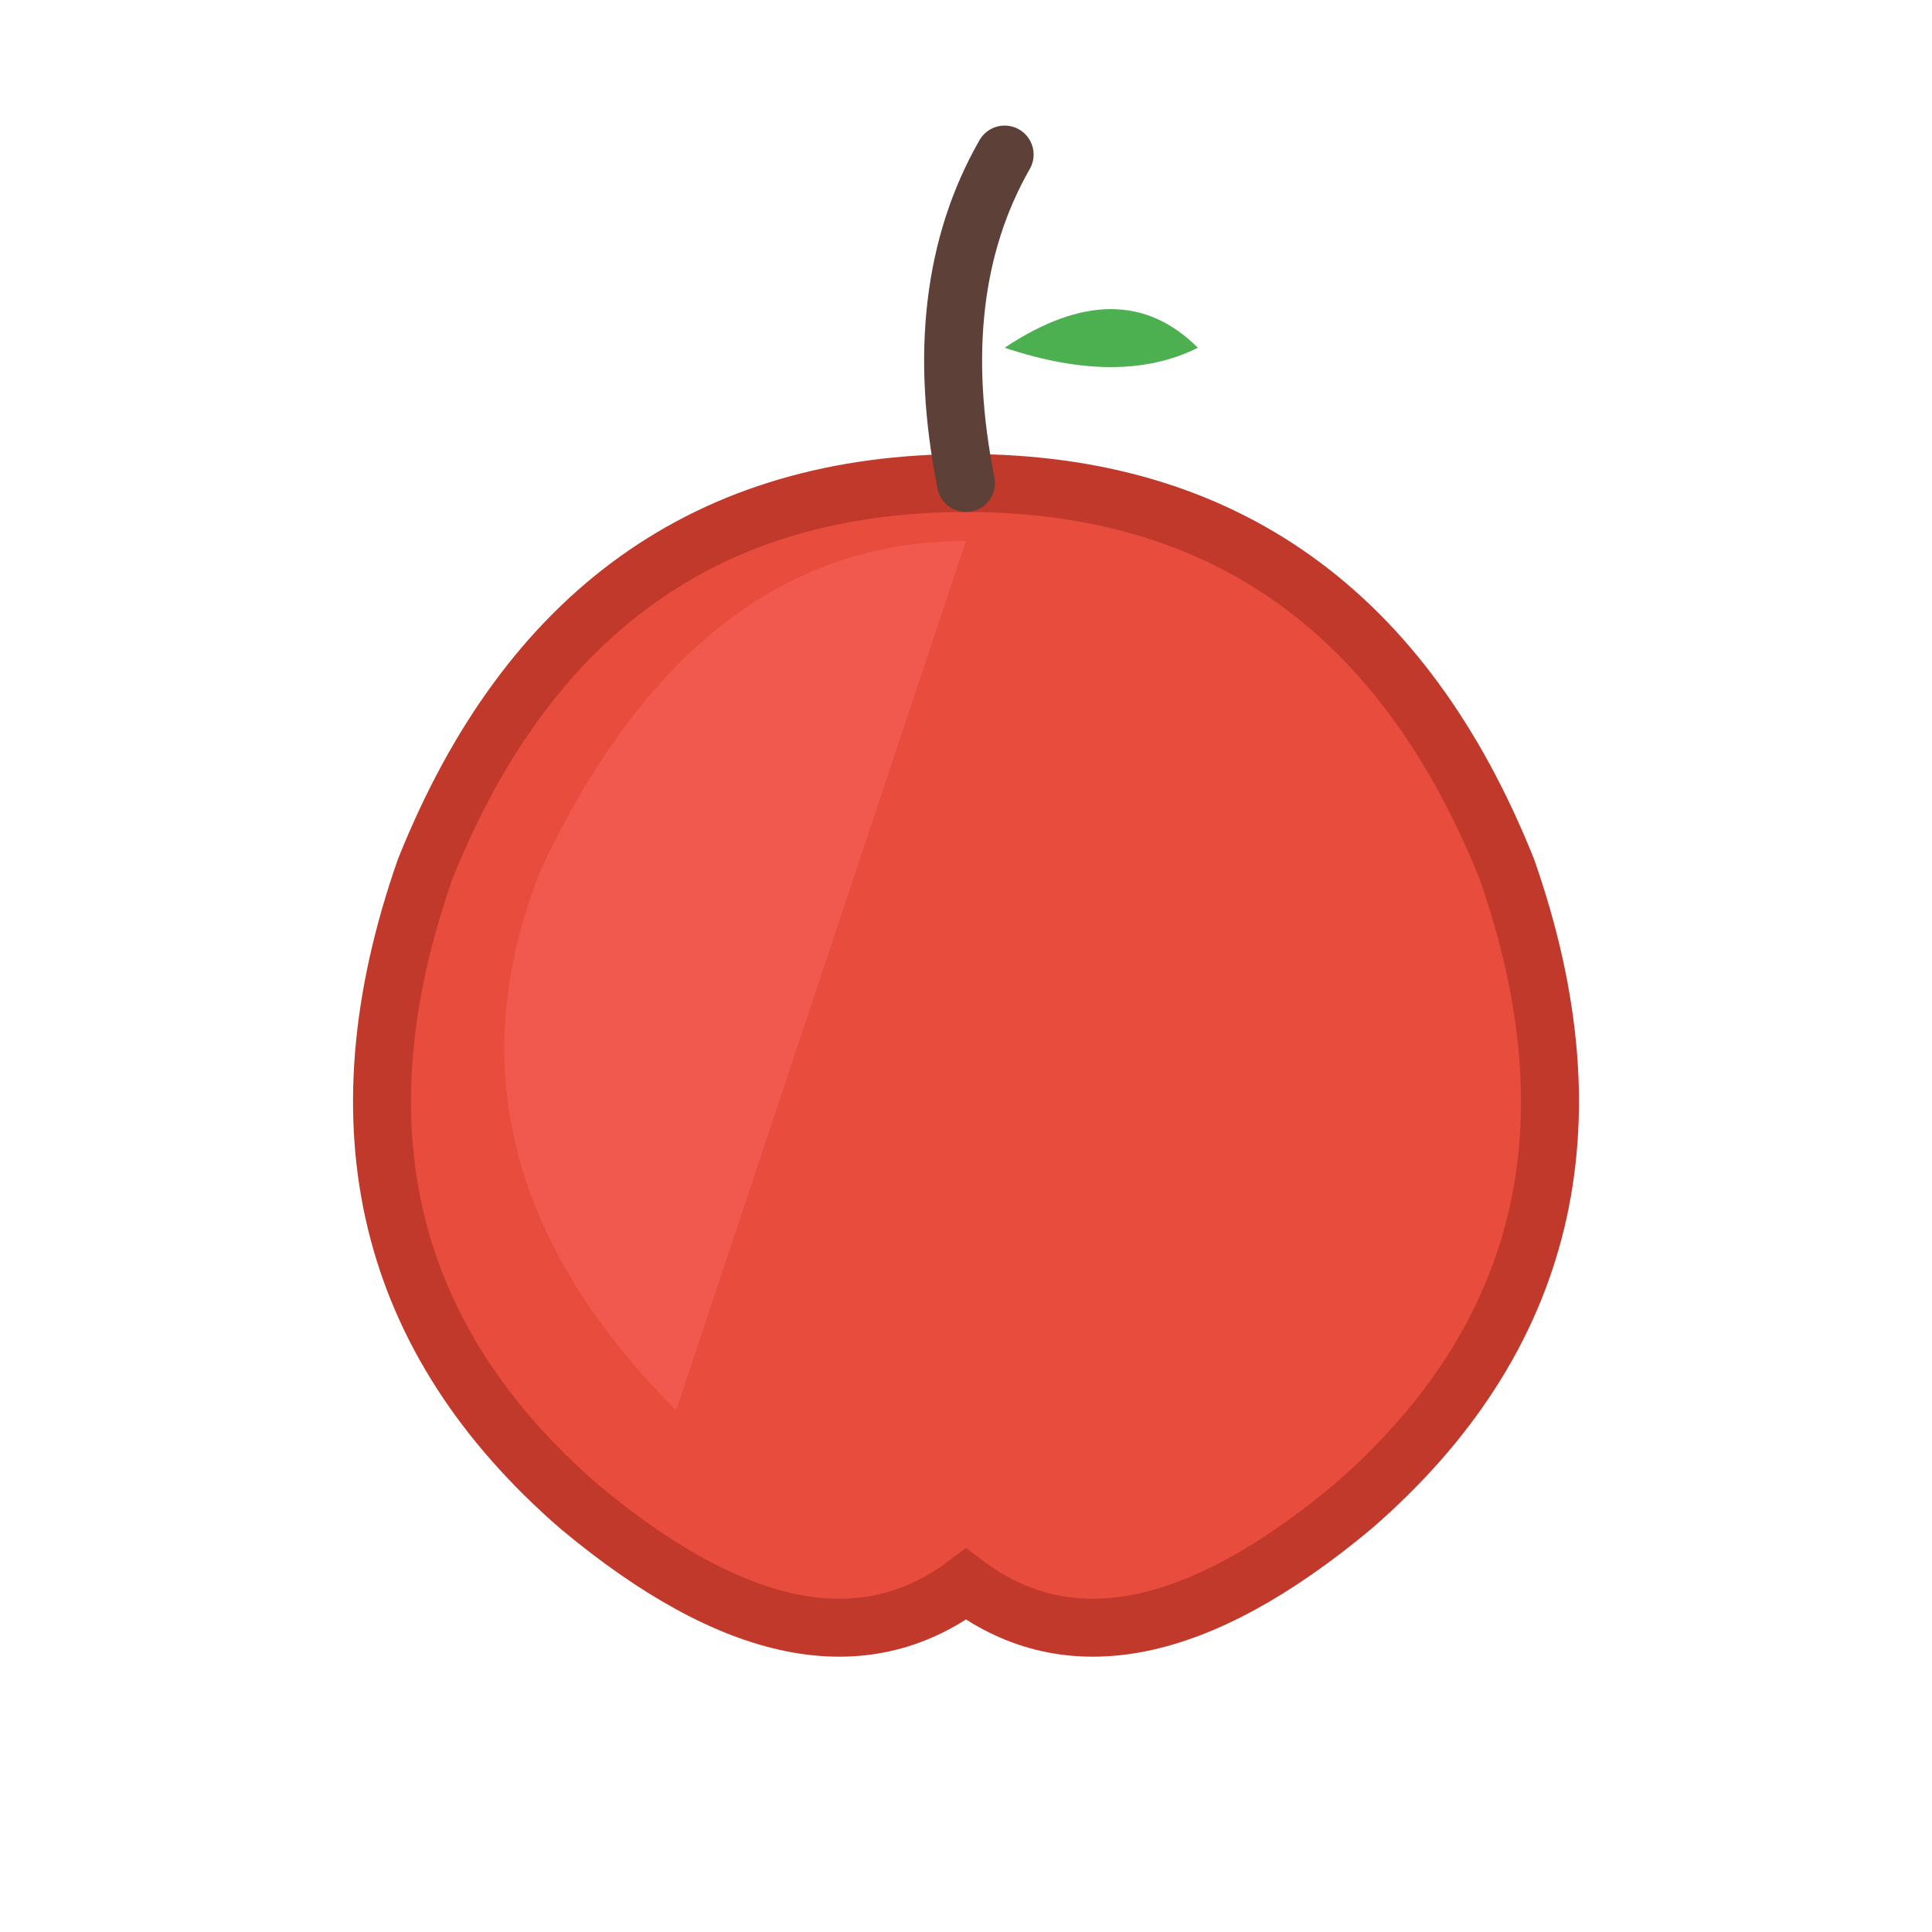
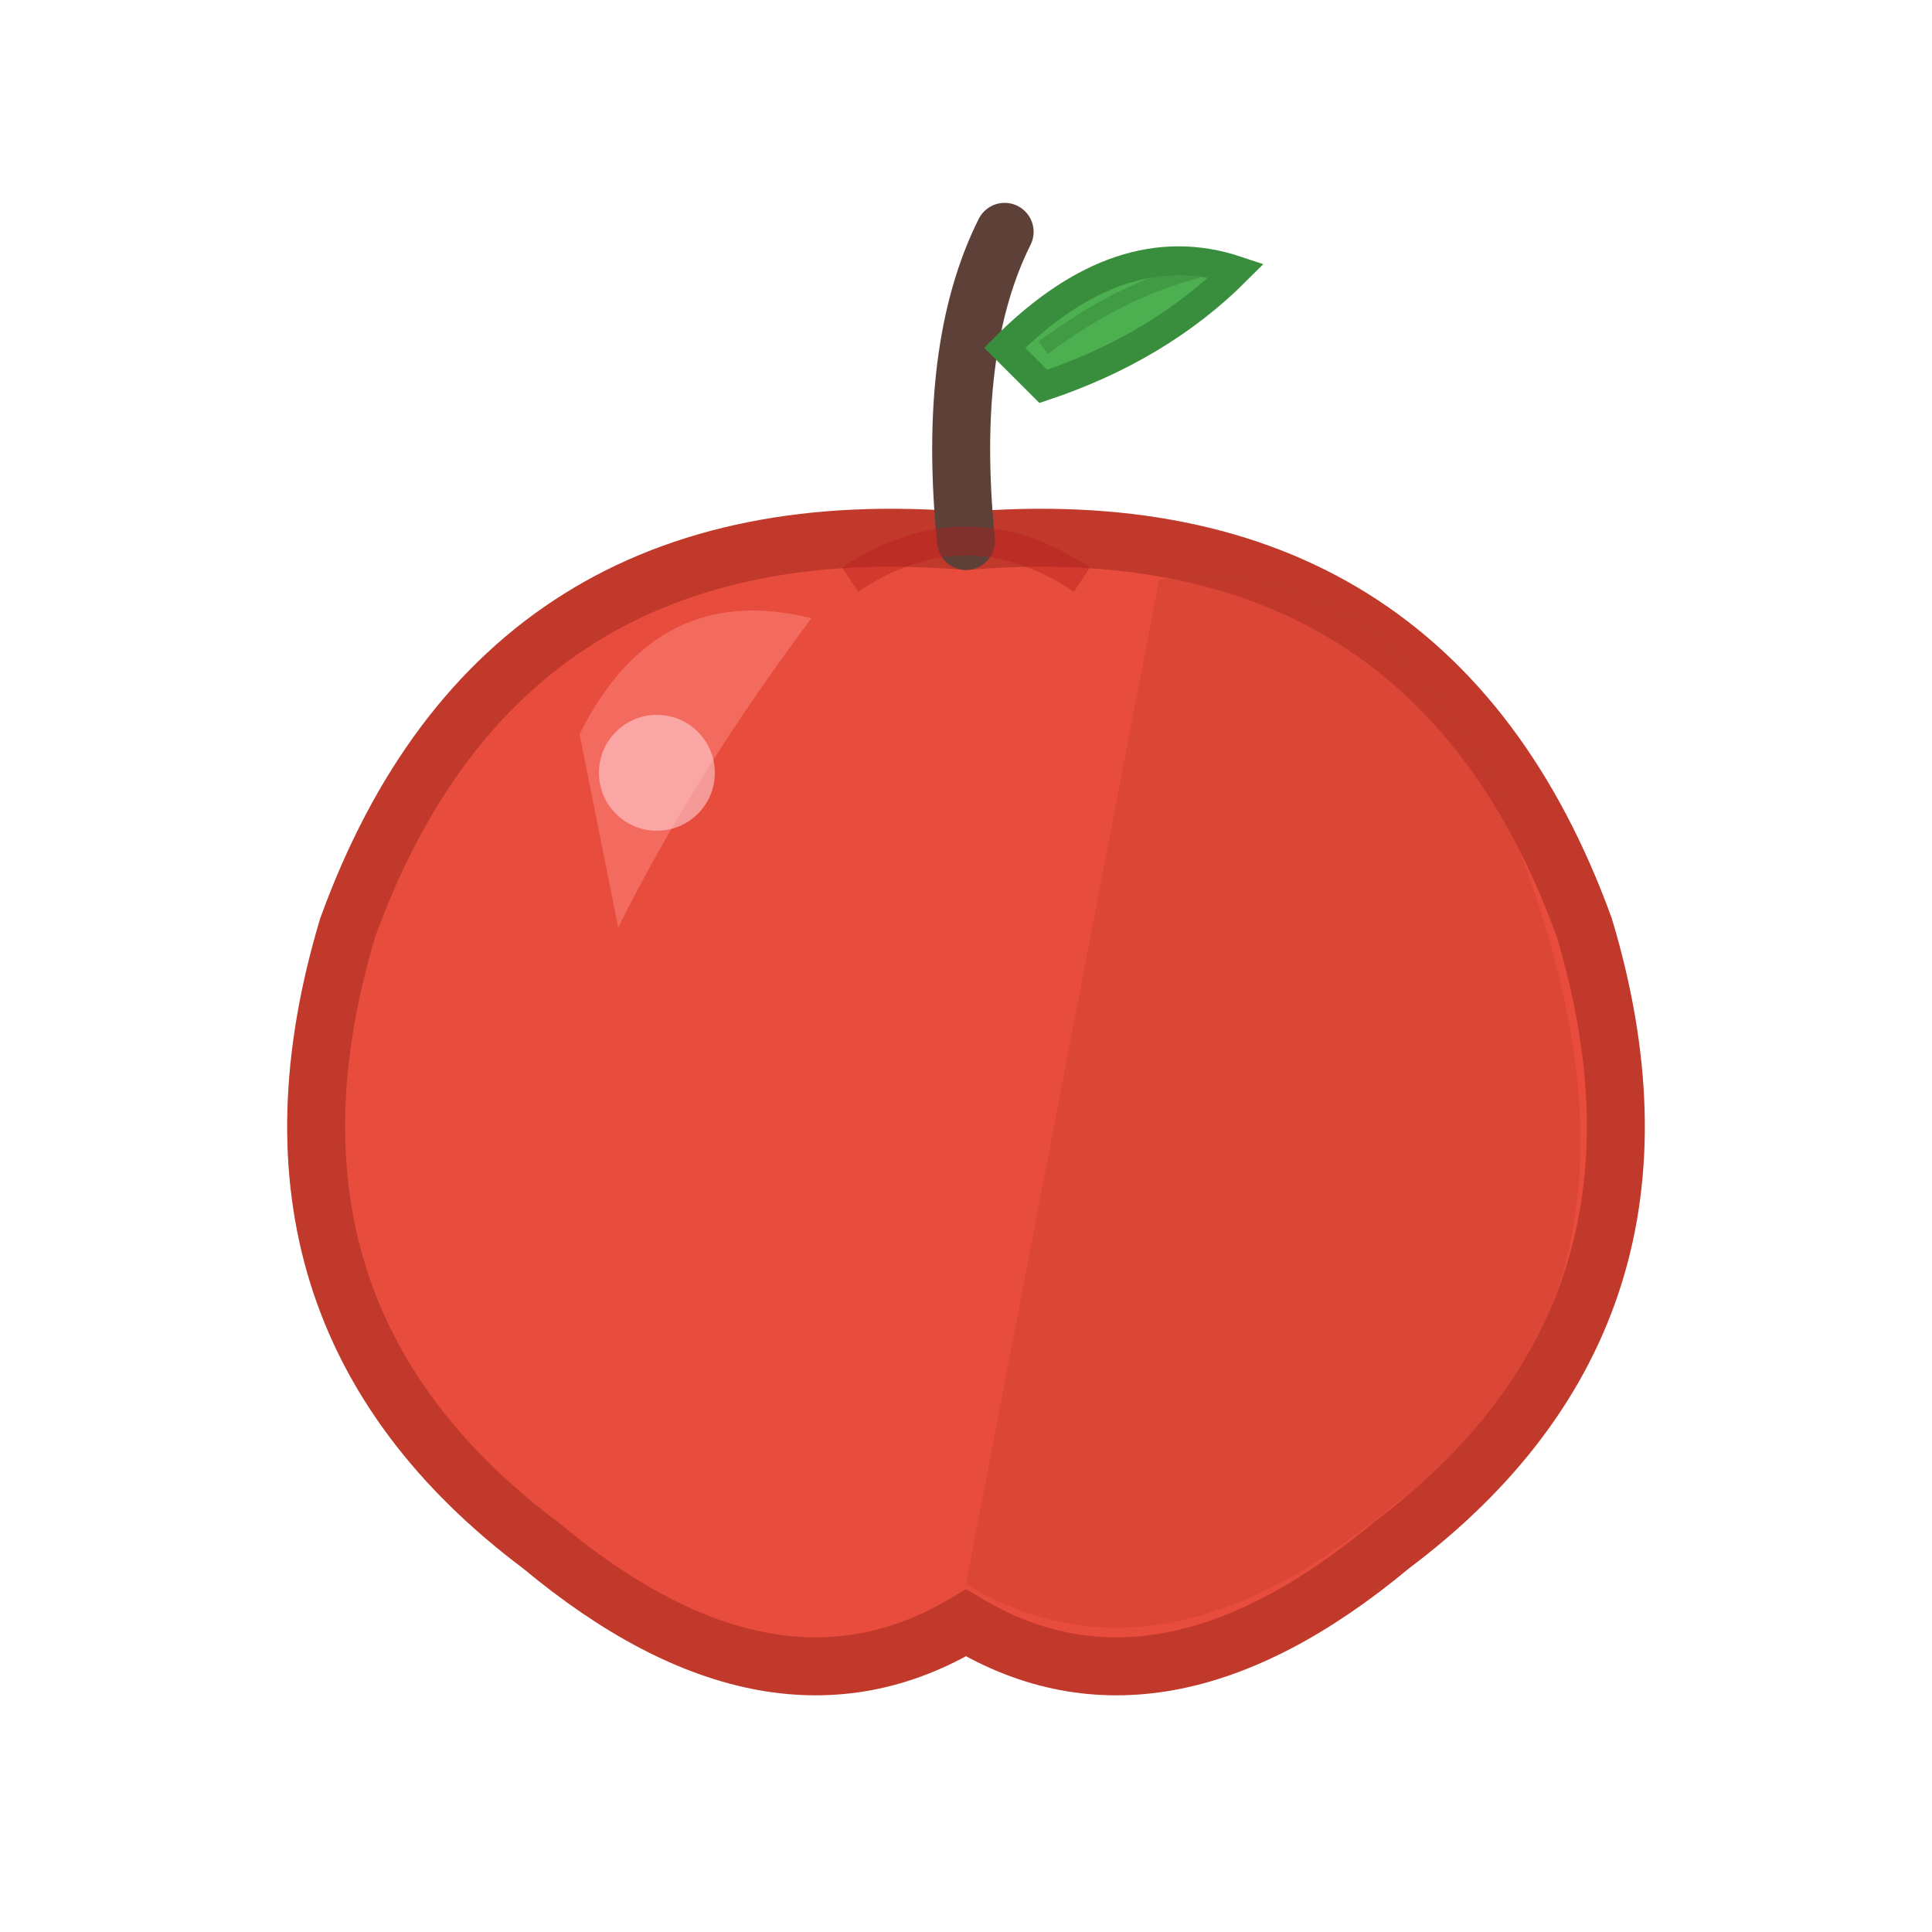
<svg xmlns="http://www.w3.org/2000/svg" viewBox="0 0 100 100">
-   <path d="M50 25 Q30 25 22 45 Q15 65 30 78 Q42 88 50 82 Q58 88 70 78 Q85 65 78 45 Q70 25 50 25Z" fill="#E74C3C" stroke="#C0392B" stroke-width="3" />
-   <path d="M50 28 Q36 28 28 45 Q22 60 35 73" fill="#FF6B6B" stroke="none" opacity="0.4" />
-   <path d="M50 25 Q48 15 52 8" fill="none" stroke="#5D4037" stroke-width="3" stroke-linecap="round" />
-   <path d="M52 18 Q58 14 62 18 Q58 20 52 18Z" fill="#4CAF50" />
+   <path d="M50 28 Q26 26 18 48 Q12 68 28 80 Q40 90 50 84 Q60 90 72 80 Q88 68 82 48 Q74 26 50 28Z" fill="#E74C3C" stroke="#C0392B" stroke-width="3" />
+   <path d="M60 30 Q74 28 80 48 Q86 68 72 78 Q60 88 50 82" fill="#C0392B" stroke="none" opacity="0.3" />
+   <path d="M30 38 Q34 30 42 32 Q36 40 32 48" fill="#FF8A80" stroke="none" opacity="0.5" />
+   <circle cx="34" cy="40" r="3" fill="#FFCDD2" opacity="0.6" />
+   <path d="M50 28 Q49 18 52 12" fill="none" stroke="#5D4037" stroke-width="3" stroke-linecap="round" />
+   <path d="M52 18 Q58 12 64 14 Q60 18 54 20 Z" fill="#4CAF50" stroke="#388E3C" stroke-width="1.5" />
+   <path d="M54 18 Q58 15 62 14" fill="none" stroke="#388E3C" stroke-width="0.8" opacity="0.6" />
+   <path d="M44 30 Q50 26 56 30" fill="none" stroke="#B71C1C" stroke-width="1.5" opacity="0.4" />
</svg>
